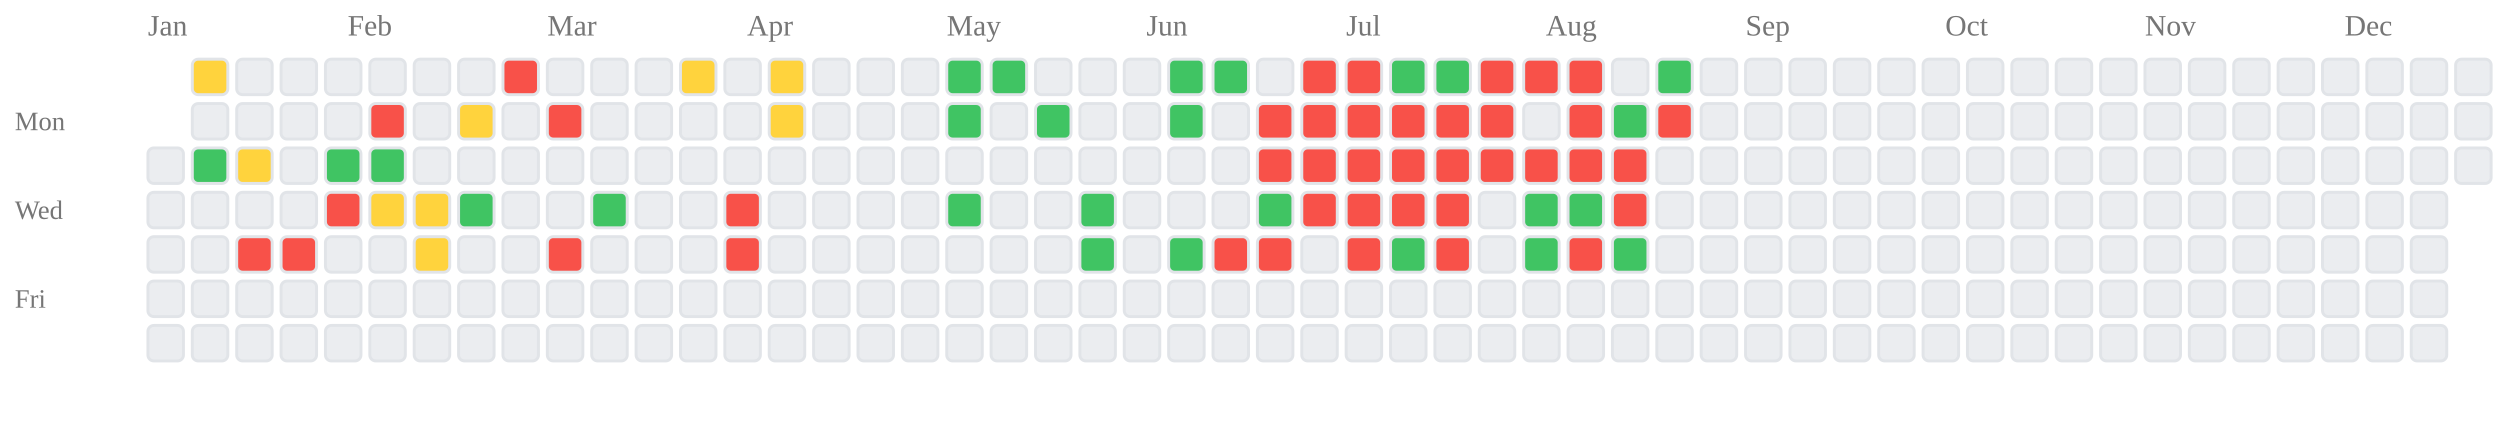
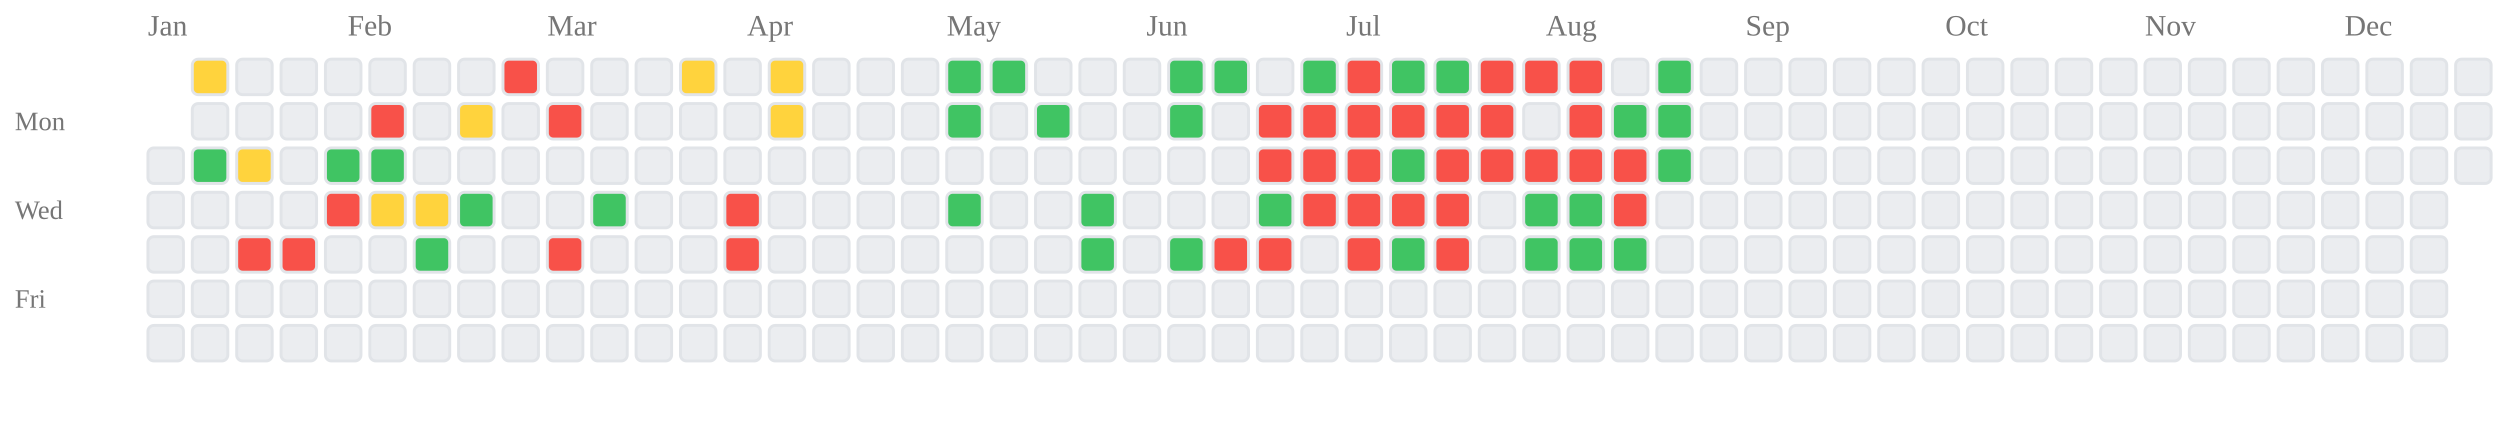
<svg xmlns="http://www.w3.org/2000/svg" width="845" height="145">
  <style>
        .month { font-size: 10px; fill: #767676; }
        .day { font-size: 9px; fill: #767676; }
        .cell { stroke: #e1e4e8; stroke-width: 1; }
        .cell-profit { fill: #40c463; }
        .cell-loss { fill: #f85149; }
        .cell-breakeven { fill: #ffd33d; }
        .cell-empty { fill: #ebedf0; }
    </style>
  <text x="50.0" y="12" class="month">Jan</text>
  <text x="117.5" y="12" class="month">Feb</text>
  <text x="185.0" y="12" class="month">Mar</text>
  <text x="252.5" y="12" class="month">Apr</text>
  <text x="320.0" y="12" class="month">May</text>
  <text x="387.5" y="12" class="month">Jun</text>
  <text x="455.0" y="12" class="month">Jul</text>
  <text x="522.5" y="12" class="month">Aug</text>
  <text x="590.0" y="12" class="month">Sep</text>
  <text x="657.5" y="12" class="month">Oct</text>
  <text x="725.0" y="12" class="month">Nov</text>
  <text x="792.5" y="12" class="month">Dec</text>
  <text x="5" y="44" class="day">Mon</text>
  <text x="5" y="74" class="day">Wed</text>
  <text x="5" y="104" class="day">Fri</text>
  <rect x="50" y="50" width="12" height="12" class="cell cell-empty" rx="2" ry="2" />
  <rect x="50" y="65" width="12" height="12" class="cell cell-empty" rx="2" ry="2" />
  <rect x="50" y="80" width="12" height="12" class="cell cell-empty" rx="2" ry="2" />
  <rect x="50" y="95" width="12" height="12" class="cell cell-empty" rx="2" ry="2" />
  <rect x="50" y="110" width="12" height="12" class="cell cell-empty" rx="2" ry="2" />
  <rect x="65" y="20" width="12" height="12" class="cell cell-breakeven" rx="2" ry="2" />
  <rect x="65" y="35" width="12" height="12" class="cell cell-empty" rx="2" ry="2" />
  <rect x="65" y="50" width="12" height="12" class="cell cell-profit" rx="2" ry="2" />
  <rect x="65" y="65" width="12" height="12" class="cell cell-empty" rx="2" ry="2" />
  <rect x="65" y="80" width="12" height="12" class="cell cell-empty" rx="2" ry="2" />
  <rect x="65" y="95" width="12" height="12" class="cell cell-empty" rx="2" ry="2" />
  <rect x="65" y="110" width="12" height="12" class="cell cell-empty" rx="2" ry="2" />
  <rect x="80" y="20" width="12" height="12" class="cell cell-empty" rx="2" ry="2" />
  <rect x="80" y="35" width="12" height="12" class="cell cell-empty" rx="2" ry="2" />
  <rect x="80" y="50" width="12" height="12" class="cell cell-breakeven" rx="2" ry="2" />
  <rect x="80" y="65" width="12" height="12" class="cell cell-empty" rx="2" ry="2" />
  <rect x="80" y="80" width="12" height="12" class="cell cell-loss" rx="2" ry="2" />
  <rect x="80" y="95" width="12" height="12" class="cell cell-empty" rx="2" ry="2" />
  <rect x="80" y="110" width="12" height="12" class="cell cell-empty" rx="2" ry="2" />
  <rect x="95" y="20" width="12" height="12" class="cell cell-empty" rx="2" ry="2" />
  <rect x="95" y="35" width="12" height="12" class="cell cell-empty" rx="2" ry="2" />
  <rect x="95" y="50" width="12" height="12" class="cell cell-empty" rx="2" ry="2" />
  <rect x="95" y="65" width="12" height="12" class="cell cell-empty" rx="2" ry="2" />
  <rect x="95" y="80" width="12" height="12" class="cell cell-loss" rx="2" ry="2" />
  <rect x="95" y="95" width="12" height="12" class="cell cell-empty" rx="2" ry="2" />
  <rect x="95" y="110" width="12" height="12" class="cell cell-empty" rx="2" ry="2" />
  <rect x="110" y="20" width="12" height="12" class="cell cell-empty" rx="2" ry="2" />
  <rect x="110" y="35" width="12" height="12" class="cell cell-empty" rx="2" ry="2" />
  <rect x="110" y="50" width="12" height="12" class="cell cell-profit" rx="2" ry="2" />
  <rect x="110" y="65" width="12" height="12" class="cell cell-loss" rx="2" ry="2" />
  <rect x="110" y="80" width="12" height="12" class="cell cell-empty" rx="2" ry="2" />
  <rect x="110" y="95" width="12" height="12" class="cell cell-empty" rx="2" ry="2" />
  <rect x="110" y="110" width="12" height="12" class="cell cell-empty" rx="2" ry="2" />
  <rect x="125" y="20" width="12" height="12" class="cell cell-empty" rx="2" ry="2" />
  <rect x="125" y="35" width="12" height="12" class="cell cell-loss" rx="2" ry="2" />
  <rect x="125" y="50" width="12" height="12" class="cell cell-profit" rx="2" ry="2" />
  <rect x="125" y="65" width="12" height="12" class="cell cell-breakeven" rx="2" ry="2" />
  <rect x="125" y="80" width="12" height="12" class="cell cell-empty" rx="2" ry="2" />
  <rect x="125" y="95" width="12" height="12" class="cell cell-empty" rx="2" ry="2" />
  <rect x="125" y="110" width="12" height="12" class="cell cell-empty" rx="2" ry="2" />
  <rect x="140" y="20" width="12" height="12" class="cell cell-empty" rx="2" ry="2" />
  <rect x="140" y="35" width="12" height="12" class="cell cell-empty" rx="2" ry="2" />
  <rect x="140" y="50" width="12" height="12" class="cell cell-empty" rx="2" ry="2" />
  <rect x="140" y="65" width="12" height="12" class="cell cell-breakeven" rx="2" ry="2" />
-   <rect x="140" y="80" width="12" height="12" class="cell cell-breakeven" rx="2" ry="2" />
+   <rect x="140" y="80" width="12" height="12" class="cell cell-profit" rx="2" ry="2" />
  <rect x="140" y="95" width="12" height="12" class="cell cell-empty" rx="2" ry="2" />
  <rect x="140" y="110" width="12" height="12" class="cell cell-empty" rx="2" ry="2" />
  <rect x="155" y="20" width="12" height="12" class="cell cell-empty" rx="2" ry="2" />
  <rect x="155" y="35" width="12" height="12" class="cell cell-breakeven" rx="2" ry="2" />
  <rect x="155" y="50" width="12" height="12" class="cell cell-empty" rx="2" ry="2" />
  <rect x="155" y="65" width="12" height="12" class="cell cell-profit" rx="2" ry="2" />
  <rect x="155" y="80" width="12" height="12" class="cell cell-empty" rx="2" ry="2" />
  <rect x="155" y="95" width="12" height="12" class="cell cell-empty" rx="2" ry="2" />
  <rect x="155" y="110" width="12" height="12" class="cell cell-empty" rx="2" ry="2" />
  <rect x="170" y="20" width="12" height="12" class="cell cell-loss" rx="2" ry="2" />
  <rect x="170" y="35" width="12" height="12" class="cell cell-empty" rx="2" ry="2" />
  <rect x="170" y="50" width="12" height="12" class="cell cell-empty" rx="2" ry="2" />
  <rect x="170" y="65" width="12" height="12" class="cell cell-empty" rx="2" ry="2" />
  <rect x="170" y="80" width="12" height="12" class="cell cell-empty" rx="2" ry="2" />
  <rect x="170" y="95" width="12" height="12" class="cell cell-empty" rx="2" ry="2" />
  <rect x="170" y="110" width="12" height="12" class="cell cell-empty" rx="2" ry="2" />
  <rect x="185" y="20" width="12" height="12" class="cell cell-empty" rx="2" ry="2" />
  <rect x="185" y="35" width="12" height="12" class="cell cell-loss" rx="2" ry="2" />
  <rect x="185" y="50" width="12" height="12" class="cell cell-empty" rx="2" ry="2" />
  <rect x="185" y="65" width="12" height="12" class="cell cell-empty" rx="2" ry="2" />
  <rect x="185" y="80" width="12" height="12" class="cell cell-loss" rx="2" ry="2" />
  <rect x="185" y="95" width="12" height="12" class="cell cell-empty" rx="2" ry="2" />
  <rect x="185" y="110" width="12" height="12" class="cell cell-empty" rx="2" ry="2" />
  <rect x="200" y="20" width="12" height="12" class="cell cell-empty" rx="2" ry="2" />
  <rect x="200" y="35" width="12" height="12" class="cell cell-empty" rx="2" ry="2" />
  <rect x="200" y="50" width="12" height="12" class="cell cell-empty" rx="2" ry="2" />
  <rect x="200" y="65" width="12" height="12" class="cell cell-profit" rx="2" ry="2" />
  <rect x="200" y="80" width="12" height="12" class="cell cell-empty" rx="2" ry="2" />
  <rect x="200" y="95" width="12" height="12" class="cell cell-empty" rx="2" ry="2" />
  <rect x="200" y="110" width="12" height="12" class="cell cell-empty" rx="2" ry="2" />
  <rect x="215" y="20" width="12" height="12" class="cell cell-empty" rx="2" ry="2" />
  <rect x="215" y="35" width="12" height="12" class="cell cell-empty" rx="2" ry="2" />
  <rect x="215" y="50" width="12" height="12" class="cell cell-empty" rx="2" ry="2" />
  <rect x="215" y="65" width="12" height="12" class="cell cell-empty" rx="2" ry="2" />
  <rect x="215" y="80" width="12" height="12" class="cell cell-empty" rx="2" ry="2" />
  <rect x="215" y="95" width="12" height="12" class="cell cell-empty" rx="2" ry="2" />
  <rect x="215" y="110" width="12" height="12" class="cell cell-empty" rx="2" ry="2" />
  <rect x="230" y="20" width="12" height="12" class="cell cell-breakeven" rx="2" ry="2" />
  <rect x="230" y="35" width="12" height="12" class="cell cell-empty" rx="2" ry="2" />
  <rect x="230" y="50" width="12" height="12" class="cell cell-empty" rx="2" ry="2" />
  <rect x="230" y="65" width="12" height="12" class="cell cell-empty" rx="2" ry="2" />
  <rect x="230" y="80" width="12" height="12" class="cell cell-empty" rx="2" ry="2" />
  <rect x="230" y="95" width="12" height="12" class="cell cell-empty" rx="2" ry="2" />
  <rect x="230" y="110" width="12" height="12" class="cell cell-empty" rx="2" ry="2" />
  <rect x="245" y="20" width="12" height="12" class="cell cell-empty" rx="2" ry="2" />
  <rect x="245" y="35" width="12" height="12" class="cell cell-empty" rx="2" ry="2" />
  <rect x="245" y="50" width="12" height="12" class="cell cell-empty" rx="2" ry="2" />
  <rect x="245" y="65" width="12" height="12" class="cell cell-loss" rx="2" ry="2" />
  <rect x="245" y="80" width="12" height="12" class="cell cell-loss" rx="2" ry="2" />
  <rect x="245" y="95" width="12" height="12" class="cell cell-empty" rx="2" ry="2" />
  <rect x="245" y="110" width="12" height="12" class="cell cell-empty" rx="2" ry="2" />
  <rect x="260" y="20" width="12" height="12" class="cell cell-breakeven" rx="2" ry="2" />
  <rect x="260" y="35" width="12" height="12" class="cell cell-breakeven" rx="2" ry="2" />
  <rect x="260" y="50" width="12" height="12" class="cell cell-empty" rx="2" ry="2" />
  <rect x="260" y="65" width="12" height="12" class="cell cell-empty" rx="2" ry="2" />
  <rect x="260" y="80" width="12" height="12" class="cell cell-empty" rx="2" ry="2" />
  <rect x="260" y="95" width="12" height="12" class="cell cell-empty" rx="2" ry="2" />
  <rect x="260" y="110" width="12" height="12" class="cell cell-empty" rx="2" ry="2" />
  <rect x="275" y="20" width="12" height="12" class="cell cell-empty" rx="2" ry="2" />
  <rect x="275" y="35" width="12" height="12" class="cell cell-empty" rx="2" ry="2" />
  <rect x="275" y="50" width="12" height="12" class="cell cell-empty" rx="2" ry="2" />
  <rect x="275" y="65" width="12" height="12" class="cell cell-empty" rx="2" ry="2" />
  <rect x="275" y="80" width="12" height="12" class="cell cell-empty" rx="2" ry="2" />
  <rect x="275" y="95" width="12" height="12" class="cell cell-empty" rx="2" ry="2" />
  <rect x="275" y="110" width="12" height="12" class="cell cell-empty" rx="2" ry="2" />
  <rect x="290" y="20" width="12" height="12" class="cell cell-empty" rx="2" ry="2" />
  <rect x="290" y="35" width="12" height="12" class="cell cell-empty" rx="2" ry="2" />
  <rect x="290" y="50" width="12" height="12" class="cell cell-empty" rx="2" ry="2" />
  <rect x="290" y="65" width="12" height="12" class="cell cell-empty" rx="2" ry="2" />
  <rect x="290" y="80" width="12" height="12" class="cell cell-empty" rx="2" ry="2" />
  <rect x="290" y="95" width="12" height="12" class="cell cell-empty" rx="2" ry="2" />
  <rect x="290" y="110" width="12" height="12" class="cell cell-empty" rx="2" ry="2" />
  <rect x="305" y="20" width="12" height="12" class="cell cell-empty" rx="2" ry="2" />
  <rect x="305" y="35" width="12" height="12" class="cell cell-empty" rx="2" ry="2" />
  <rect x="305" y="50" width="12" height="12" class="cell cell-empty" rx="2" ry="2" />
  <rect x="305" y="65" width="12" height="12" class="cell cell-empty" rx="2" ry="2" />
  <rect x="305" y="80" width="12" height="12" class="cell cell-empty" rx="2" ry="2" />
  <rect x="305" y="95" width="12" height="12" class="cell cell-empty" rx="2" ry="2" />
  <rect x="305" y="110" width="12" height="12" class="cell cell-empty" rx="2" ry="2" />
  <rect x="320" y="20" width="12" height="12" class="cell cell-profit" rx="2" ry="2" />
  <rect x="320" y="35" width="12" height="12" class="cell cell-profit" rx="2" ry="2" />
  <rect x="320" y="50" width="12" height="12" class="cell cell-empty" rx="2" ry="2" />
  <rect x="320" y="65" width="12" height="12" class="cell cell-profit" rx="2" ry="2" />
  <rect x="320" y="80" width="12" height="12" class="cell cell-empty" rx="2" ry="2" />
  <rect x="320" y="95" width="12" height="12" class="cell cell-empty" rx="2" ry="2" />
  <rect x="320" y="110" width="12" height="12" class="cell cell-empty" rx="2" ry="2" />
  <rect x="335" y="20" width="12" height="12" class="cell cell-profit" rx="2" ry="2" />
  <rect x="335" y="35" width="12" height="12" class="cell cell-empty" rx="2" ry="2" />
  <rect x="335" y="50" width="12" height="12" class="cell cell-empty" rx="2" ry="2" />
  <rect x="335" y="65" width="12" height="12" class="cell cell-empty" rx="2" ry="2" />
  <rect x="335" y="80" width="12" height="12" class="cell cell-empty" rx="2" ry="2" />
  <rect x="335" y="95" width="12" height="12" class="cell cell-empty" rx="2" ry="2" />
  <rect x="335" y="110" width="12" height="12" class="cell cell-empty" rx="2" ry="2" />
  <rect x="350" y="20" width="12" height="12" class="cell cell-empty" rx="2" ry="2" />
  <rect x="350" y="35" width="12" height="12" class="cell cell-profit" rx="2" ry="2" />
  <rect x="350" y="50" width="12" height="12" class="cell cell-empty" rx="2" ry="2" />
  <rect x="350" y="65" width="12" height="12" class="cell cell-empty" rx="2" ry="2" />
  <rect x="350" y="80" width="12" height="12" class="cell cell-empty" rx="2" ry="2" />
  <rect x="350" y="95" width="12" height="12" class="cell cell-empty" rx="2" ry="2" />
  <rect x="350" y="110" width="12" height="12" class="cell cell-empty" rx="2" ry="2" />
  <rect x="365" y="20" width="12" height="12" class="cell cell-empty" rx="2" ry="2" />
  <rect x="365" y="35" width="12" height="12" class="cell cell-empty" rx="2" ry="2" />
  <rect x="365" y="50" width="12" height="12" class="cell cell-empty" rx="2" ry="2" />
  <rect x="365" y="65" width="12" height="12" class="cell cell-profit" rx="2" ry="2" />
  <rect x="365" y="80" width="12" height="12" class="cell cell-profit" rx="2" ry="2" />
  <rect x="365" y="95" width="12" height="12" class="cell cell-empty" rx="2" ry="2" />
  <rect x="365" y="110" width="12" height="12" class="cell cell-empty" rx="2" ry="2" />
  <rect x="380" y="20" width="12" height="12" class="cell cell-empty" rx="2" ry="2" />
  <rect x="380" y="35" width="12" height="12" class="cell cell-empty" rx="2" ry="2" />
  <rect x="380" y="50" width="12" height="12" class="cell cell-empty" rx="2" ry="2" />
  <rect x="380" y="65" width="12" height="12" class="cell cell-empty" rx="2" ry="2" />
  <rect x="380" y="80" width="12" height="12" class="cell cell-empty" rx="2" ry="2" />
  <rect x="380" y="95" width="12" height="12" class="cell cell-empty" rx="2" ry="2" />
  <rect x="380" y="110" width="12" height="12" class="cell cell-empty" rx="2" ry="2" />
  <rect x="395" y="20" width="12" height="12" class="cell cell-profit" rx="2" ry="2" />
  <rect x="395" y="35" width="12" height="12" class="cell cell-profit" rx="2" ry="2" />
  <rect x="395" y="50" width="12" height="12" class="cell cell-empty" rx="2" ry="2" />
  <rect x="395" y="65" width="12" height="12" class="cell cell-empty" rx="2" ry="2" />
  <rect x="395" y="80" width="12" height="12" class="cell cell-profit" rx="2" ry="2" />
  <rect x="395" y="95" width="12" height="12" class="cell cell-empty" rx="2" ry="2" />
  <rect x="395" y="110" width="12" height="12" class="cell cell-empty" rx="2" ry="2" />
  <rect x="410" y="20" width="12" height="12" class="cell cell-profit" rx="2" ry="2" />
  <rect x="410" y="35" width="12" height="12" class="cell cell-empty" rx="2" ry="2" />
  <rect x="410" y="50" width="12" height="12" class="cell cell-empty" rx="2" ry="2" />
  <rect x="410" y="65" width="12" height="12" class="cell cell-empty" rx="2" ry="2" />
  <rect x="410" y="80" width="12" height="12" class="cell cell-loss" rx="2" ry="2" />
  <rect x="410" y="95" width="12" height="12" class="cell cell-empty" rx="2" ry="2" />
  <rect x="410" y="110" width="12" height="12" class="cell cell-empty" rx="2" ry="2" />
  <rect x="425" y="20" width="12" height="12" class="cell cell-empty" rx="2" ry="2" />
  <rect x="425" y="35" width="12" height="12" class="cell cell-loss" rx="2" ry="2" />
  <rect x="425" y="50" width="12" height="12" class="cell cell-loss" rx="2" ry="2" />
  <rect x="425" y="65" width="12" height="12" class="cell cell-profit" rx="2" ry="2" />
  <rect x="425" y="80" width="12" height="12" class="cell cell-loss" rx="2" ry="2" />
  <rect x="425" y="95" width="12" height="12" class="cell cell-empty" rx="2" ry="2" />
  <rect x="425" y="110" width="12" height="12" class="cell cell-empty" rx="2" ry="2" />
-   <rect x="440" y="20" width="12" height="12" class="cell cell-loss" rx="2" ry="2" />
+   <rect x="440" y="20" width="12" height="12" class="cell cell-profit" rx="2" ry="2" />
  <rect x="440" y="35" width="12" height="12" class="cell cell-loss" rx="2" ry="2" />
  <rect x="440" y="50" width="12" height="12" class="cell cell-loss" rx="2" ry="2" />
  <rect x="440" y="65" width="12" height="12" class="cell cell-loss" rx="2" ry="2" />
  <rect x="440" y="80" width="12" height="12" class="cell cell-empty" rx="2" ry="2" />
  <rect x="440" y="95" width="12" height="12" class="cell cell-empty" rx="2" ry="2" />
  <rect x="440" y="110" width="12" height="12" class="cell cell-empty" rx="2" ry="2" />
  <rect x="455" y="20" width="12" height="12" class="cell cell-loss" rx="2" ry="2" />
  <rect x="455" y="35" width="12" height="12" class="cell cell-loss" rx="2" ry="2" />
  <rect x="455" y="50" width="12" height="12" class="cell cell-loss" rx="2" ry="2" />
  <rect x="455" y="65" width="12" height="12" class="cell cell-loss" rx="2" ry="2" />
  <rect x="455" y="80" width="12" height="12" class="cell cell-loss" rx="2" ry="2" />
  <rect x="455" y="95" width="12" height="12" class="cell cell-empty" rx="2" ry="2" />
  <rect x="455" y="110" width="12" height="12" class="cell cell-empty" rx="2" ry="2" />
  <rect x="470" y="20" width="12" height="12" class="cell cell-profit" rx="2" ry="2" />
  <rect x="470" y="35" width="12" height="12" class="cell cell-loss" rx="2" ry="2" />
-   <rect x="470" y="50" width="12" height="12" class="cell cell-loss" rx="2" ry="2" />
+   <rect x="470" y="50" width="12" height="12" class="cell cell-profit" rx="2" ry="2" />
  <rect x="470" y="65" width="12" height="12" class="cell cell-loss" rx="2" ry="2" />
  <rect x="470" y="80" width="12" height="12" class="cell cell-profit" rx="2" ry="2" />
  <rect x="470" y="95" width="12" height="12" class="cell cell-empty" rx="2" ry="2" />
  <rect x="470" y="110" width="12" height="12" class="cell cell-empty" rx="2" ry="2" />
  <rect x="485" y="20" width="12" height="12" class="cell cell-profit" rx="2" ry="2" />
  <rect x="485" y="35" width="12" height="12" class="cell cell-loss" rx="2" ry="2" />
  <rect x="485" y="50" width="12" height="12" class="cell cell-loss" rx="2" ry="2" />
  <rect x="485" y="65" width="12" height="12" class="cell cell-loss" rx="2" ry="2" />
  <rect x="485" y="80" width="12" height="12" class="cell cell-loss" rx="2" ry="2" />
  <rect x="485" y="95" width="12" height="12" class="cell cell-empty" rx="2" ry="2" />
  <rect x="485" y="110" width="12" height="12" class="cell cell-empty" rx="2" ry="2" />
  <rect x="500" y="20" width="12" height="12" class="cell cell-loss" rx="2" ry="2" />
  <rect x="500" y="35" width="12" height="12" class="cell cell-loss" rx="2" ry="2" />
  <rect x="500" y="50" width="12" height="12" class="cell cell-loss" rx="2" ry="2" />
  <rect x="500" y="65" width="12" height="12" class="cell cell-empty" rx="2" ry="2" />
  <rect x="500" y="80" width="12" height="12" class="cell cell-empty" rx="2" ry="2" />
  <rect x="500" y="95" width="12" height="12" class="cell cell-empty" rx="2" ry="2" />
  <rect x="500" y="110" width="12" height="12" class="cell cell-empty" rx="2" ry="2" />
  <rect x="515" y="20" width="12" height="12" class="cell cell-loss" rx="2" ry="2" />
  <rect x="515" y="35" width="12" height="12" class="cell cell-empty" rx="2" ry="2" />
  <rect x="515" y="50" width="12" height="12" class="cell cell-loss" rx="2" ry="2" />
  <rect x="515" y="65" width="12" height="12" class="cell cell-profit" rx="2" ry="2" />
  <rect x="515" y="80" width="12" height="12" class="cell cell-profit" rx="2" ry="2" />
  <rect x="515" y="95" width="12" height="12" class="cell cell-empty" rx="2" ry="2" />
  <rect x="515" y="110" width="12" height="12" class="cell cell-empty" rx="2" ry="2" />
  <rect x="530" y="20" width="12" height="12" class="cell cell-loss" rx="2" ry="2" />
  <rect x="530" y="35" width="12" height="12" class="cell cell-loss" rx="2" ry="2" />
  <rect x="530" y="50" width="12" height="12" class="cell cell-loss" rx="2" ry="2" />
  <rect x="530" y="65" width="12" height="12" class="cell cell-profit" rx="2" ry="2" />
-   <rect x="530" y="80" width="12" height="12" class="cell cell-loss" rx="2" ry="2" />
+   <rect x="530" y="80" width="12" height="12" class="cell cell-profit" rx="2" ry="2" />
  <rect x="530" y="95" width="12" height="12" class="cell cell-empty" rx="2" ry="2" />
  <rect x="530" y="110" width="12" height="12" class="cell cell-empty" rx="2" ry="2" />
  <rect x="545" y="20" width="12" height="12" class="cell cell-empty" rx="2" ry="2" />
  <rect x="545" y="35" width="12" height="12" class="cell cell-profit" rx="2" ry="2" />
  <rect x="545" y="50" width="12" height="12" class="cell cell-loss" rx="2" ry="2" />
  <rect x="545" y="65" width="12" height="12" class="cell cell-loss" rx="2" ry="2" />
  <rect x="545" y="80" width="12" height="12" class="cell cell-profit" rx="2" ry="2" />
  <rect x="545" y="95" width="12" height="12" class="cell cell-empty" rx="2" ry="2" />
  <rect x="545" y="110" width="12" height="12" class="cell cell-empty" rx="2" ry="2" />
  <rect x="560" y="20" width="12" height="12" class="cell cell-profit" rx="2" ry="2" />
-   <rect x="560" y="35" width="12" height="12" class="cell cell-loss" rx="2" ry="2" />
-   <rect x="560" y="50" width="12" height="12" class="cell cell-empty" rx="2" ry="2" />
+   <rect x="560" y="35" width="12" height="12" class="cell cell-profit" rx="2" ry="2" />
+   <rect x="560" y="50" width="12" height="12" class="cell cell-profit" rx="2" ry="2" />
  <rect x="560" y="65" width="12" height="12" class="cell cell-empty" rx="2" ry="2" />
  <rect x="560" y="80" width="12" height="12" class="cell cell-empty" rx="2" ry="2" />
  <rect x="560" y="95" width="12" height="12" class="cell cell-empty" rx="2" ry="2" />
  <rect x="560" y="110" width="12" height="12" class="cell cell-empty" rx="2" ry="2" />
  <rect x="575" y="20" width="12" height="12" class="cell cell-empty" rx="2" ry="2" />
  <rect x="575" y="35" width="12" height="12" class="cell cell-empty" rx="2" ry="2" />
  <rect x="575" y="50" width="12" height="12" class="cell cell-empty" rx="2" ry="2" />
  <rect x="575" y="65" width="12" height="12" class="cell cell-empty" rx="2" ry="2" />
  <rect x="575" y="80" width="12" height="12" class="cell cell-empty" rx="2" ry="2" />
  <rect x="575" y="95" width="12" height="12" class="cell cell-empty" rx="2" ry="2" />
  <rect x="575" y="110" width="12" height="12" class="cell cell-empty" rx="2" ry="2" />
  <rect x="590" y="20" width="12" height="12" class="cell cell-empty" rx="2" ry="2" />
  <rect x="590" y="35" width="12" height="12" class="cell cell-empty" rx="2" ry="2" />
  <rect x="590" y="50" width="12" height="12" class="cell cell-empty" rx="2" ry="2" />
  <rect x="590" y="65" width="12" height="12" class="cell cell-empty" rx="2" ry="2" />
  <rect x="590" y="80" width="12" height="12" class="cell cell-empty" rx="2" ry="2" />
  <rect x="590" y="95" width="12" height="12" class="cell cell-empty" rx="2" ry="2" />
  <rect x="590" y="110" width="12" height="12" class="cell cell-empty" rx="2" ry="2" />
  <rect x="605" y="20" width="12" height="12" class="cell cell-empty" rx="2" ry="2" />
  <rect x="605" y="35" width="12" height="12" class="cell cell-empty" rx="2" ry="2" />
  <rect x="605" y="50" width="12" height="12" class="cell cell-empty" rx="2" ry="2" />
  <rect x="605" y="65" width="12" height="12" class="cell cell-empty" rx="2" ry="2" />
  <rect x="605" y="80" width="12" height="12" class="cell cell-empty" rx="2" ry="2" />
  <rect x="605" y="95" width="12" height="12" class="cell cell-empty" rx="2" ry="2" />
  <rect x="605" y="110" width="12" height="12" class="cell cell-empty" rx="2" ry="2" />
  <rect x="620" y="20" width="12" height="12" class="cell cell-empty" rx="2" ry="2" />
  <rect x="620" y="35" width="12" height="12" class="cell cell-empty" rx="2" ry="2" />
  <rect x="620" y="50" width="12" height="12" class="cell cell-empty" rx="2" ry="2" />
  <rect x="620" y="65" width="12" height="12" class="cell cell-empty" rx="2" ry="2" />
  <rect x="620" y="80" width="12" height="12" class="cell cell-empty" rx="2" ry="2" />
  <rect x="620" y="95" width="12" height="12" class="cell cell-empty" rx="2" ry="2" />
  <rect x="620" y="110" width="12" height="12" class="cell cell-empty" rx="2" ry="2" />
  <rect x="635" y="20" width="12" height="12" class="cell cell-empty" rx="2" ry="2" />
  <rect x="635" y="35" width="12" height="12" class="cell cell-empty" rx="2" ry="2" />
  <rect x="635" y="50" width="12" height="12" class="cell cell-empty" rx="2" ry="2" />
  <rect x="635" y="65" width="12" height="12" class="cell cell-empty" rx="2" ry="2" />
  <rect x="635" y="80" width="12" height="12" class="cell cell-empty" rx="2" ry="2" />
  <rect x="635" y="95" width="12" height="12" class="cell cell-empty" rx="2" ry="2" />
  <rect x="635" y="110" width="12" height="12" class="cell cell-empty" rx="2" ry="2" />
  <rect x="650" y="20" width="12" height="12" class="cell cell-empty" rx="2" ry="2" />
  <rect x="650" y="35" width="12" height="12" class="cell cell-empty" rx="2" ry="2" />
  <rect x="650" y="50" width="12" height="12" class="cell cell-empty" rx="2" ry="2" />
  <rect x="650" y="65" width="12" height="12" class="cell cell-empty" rx="2" ry="2" />
  <rect x="650" y="80" width="12" height="12" class="cell cell-empty" rx="2" ry="2" />
  <rect x="650" y="95" width="12" height="12" class="cell cell-empty" rx="2" ry="2" />
  <rect x="650" y="110" width="12" height="12" class="cell cell-empty" rx="2" ry="2" />
  <rect x="665" y="20" width="12" height="12" class="cell cell-empty" rx="2" ry="2" />
  <rect x="665" y="35" width="12" height="12" class="cell cell-empty" rx="2" ry="2" />
  <rect x="665" y="50" width="12" height="12" class="cell cell-empty" rx="2" ry="2" />
  <rect x="665" y="65" width="12" height="12" class="cell cell-empty" rx="2" ry="2" />
  <rect x="665" y="80" width="12" height="12" class="cell cell-empty" rx="2" ry="2" />
  <rect x="665" y="95" width="12" height="12" class="cell cell-empty" rx="2" ry="2" />
  <rect x="665" y="110" width="12" height="12" class="cell cell-empty" rx="2" ry="2" />
  <rect x="680" y="20" width="12" height="12" class="cell cell-empty" rx="2" ry="2" />
  <rect x="680" y="35" width="12" height="12" class="cell cell-empty" rx="2" ry="2" />
  <rect x="680" y="50" width="12" height="12" class="cell cell-empty" rx="2" ry="2" />
  <rect x="680" y="65" width="12" height="12" class="cell cell-empty" rx="2" ry="2" />
  <rect x="680" y="80" width="12" height="12" class="cell cell-empty" rx="2" ry="2" />
  <rect x="680" y="95" width="12" height="12" class="cell cell-empty" rx="2" ry="2" />
  <rect x="680" y="110" width="12" height="12" class="cell cell-empty" rx="2" ry="2" />
  <rect x="695" y="20" width="12" height="12" class="cell cell-empty" rx="2" ry="2" />
  <rect x="695" y="35" width="12" height="12" class="cell cell-empty" rx="2" ry="2" />
  <rect x="695" y="50" width="12" height="12" class="cell cell-empty" rx="2" ry="2" />
  <rect x="695" y="65" width="12" height="12" class="cell cell-empty" rx="2" ry="2" />
  <rect x="695" y="80" width="12" height="12" class="cell cell-empty" rx="2" ry="2" />
  <rect x="695" y="95" width="12" height="12" class="cell cell-empty" rx="2" ry="2" />
  <rect x="695" y="110" width="12" height="12" class="cell cell-empty" rx="2" ry="2" />
  <rect x="710" y="20" width="12" height="12" class="cell cell-empty" rx="2" ry="2" />
  <rect x="710" y="35" width="12" height="12" class="cell cell-empty" rx="2" ry="2" />
  <rect x="710" y="50" width="12" height="12" class="cell cell-empty" rx="2" ry="2" />
  <rect x="710" y="65" width="12" height="12" class="cell cell-empty" rx="2" ry="2" />
  <rect x="710" y="80" width="12" height="12" class="cell cell-empty" rx="2" ry="2" />
  <rect x="710" y="95" width="12" height="12" class="cell cell-empty" rx="2" ry="2" />
  <rect x="710" y="110" width="12" height="12" class="cell cell-empty" rx="2" ry="2" />
  <rect x="725" y="20" width="12" height="12" class="cell cell-empty" rx="2" ry="2" />
  <rect x="725" y="35" width="12" height="12" class="cell cell-empty" rx="2" ry="2" />
  <rect x="725" y="50" width="12" height="12" class="cell cell-empty" rx="2" ry="2" />
  <rect x="725" y="65" width="12" height="12" class="cell cell-empty" rx="2" ry="2" />
  <rect x="725" y="80" width="12" height="12" class="cell cell-empty" rx="2" ry="2" />
  <rect x="725" y="95" width="12" height="12" class="cell cell-empty" rx="2" ry="2" />
  <rect x="725" y="110" width="12" height="12" class="cell cell-empty" rx="2" ry="2" />
  <rect x="740" y="20" width="12" height="12" class="cell cell-empty" rx="2" ry="2" />
  <rect x="740" y="35" width="12" height="12" class="cell cell-empty" rx="2" ry="2" />
  <rect x="740" y="50" width="12" height="12" class="cell cell-empty" rx="2" ry="2" />
  <rect x="740" y="65" width="12" height="12" class="cell cell-empty" rx="2" ry="2" />
  <rect x="740" y="80" width="12" height="12" class="cell cell-empty" rx="2" ry="2" />
  <rect x="740" y="95" width="12" height="12" class="cell cell-empty" rx="2" ry="2" />
  <rect x="740" y="110" width="12" height="12" class="cell cell-empty" rx="2" ry="2" />
  <rect x="755" y="20" width="12" height="12" class="cell cell-empty" rx="2" ry="2" />
  <rect x="755" y="35" width="12" height="12" class="cell cell-empty" rx="2" ry="2" />
  <rect x="755" y="50" width="12" height="12" class="cell cell-empty" rx="2" ry="2" />
  <rect x="755" y="65" width="12" height="12" class="cell cell-empty" rx="2" ry="2" />
  <rect x="755" y="80" width="12" height="12" class="cell cell-empty" rx="2" ry="2" />
  <rect x="755" y="95" width="12" height="12" class="cell cell-empty" rx="2" ry="2" />
  <rect x="755" y="110" width="12" height="12" class="cell cell-empty" rx="2" ry="2" />
  <rect x="770" y="20" width="12" height="12" class="cell cell-empty" rx="2" ry="2" />
  <rect x="770" y="35" width="12" height="12" class="cell cell-empty" rx="2" ry="2" />
  <rect x="770" y="50" width="12" height="12" class="cell cell-empty" rx="2" ry="2" />
  <rect x="770" y="65" width="12" height="12" class="cell cell-empty" rx="2" ry="2" />
  <rect x="770" y="80" width="12" height="12" class="cell cell-empty" rx="2" ry="2" />
  <rect x="770" y="95" width="12" height="12" class="cell cell-empty" rx="2" ry="2" />
  <rect x="770" y="110" width="12" height="12" class="cell cell-empty" rx="2" ry="2" />
  <rect x="785" y="20" width="12" height="12" class="cell cell-empty" rx="2" ry="2" />
  <rect x="785" y="35" width="12" height="12" class="cell cell-empty" rx="2" ry="2" />
  <rect x="785" y="50" width="12" height="12" class="cell cell-empty" rx="2" ry="2" />
  <rect x="785" y="65" width="12" height="12" class="cell cell-empty" rx="2" ry="2" />
  <rect x="785" y="80" width="12" height="12" class="cell cell-empty" rx="2" ry="2" />
  <rect x="785" y="95" width="12" height="12" class="cell cell-empty" rx="2" ry="2" />
  <rect x="785" y="110" width="12" height="12" class="cell cell-empty" rx="2" ry="2" />
  <rect x="800" y="20" width="12" height="12" class="cell cell-empty" rx="2" ry="2" />
  <rect x="800" y="35" width="12" height="12" class="cell cell-empty" rx="2" ry="2" />
  <rect x="800" y="50" width="12" height="12" class="cell cell-empty" rx="2" ry="2" />
  <rect x="800" y="65" width="12" height="12" class="cell cell-empty" rx="2" ry="2" />
  <rect x="800" y="80" width="12" height="12" class="cell cell-empty" rx="2" ry="2" />
  <rect x="800" y="95" width="12" height="12" class="cell cell-empty" rx="2" ry="2" />
  <rect x="800" y="110" width="12" height="12" class="cell cell-empty" rx="2" ry="2" />
  <rect x="815" y="20" width="12" height="12" class="cell cell-empty" rx="2" ry="2" />
  <rect x="815" y="35" width="12" height="12" class="cell cell-empty" rx="2" ry="2" />
  <rect x="815" y="50" width="12" height="12" class="cell cell-empty" rx="2" ry="2" />
  <rect x="815" y="65" width="12" height="12" class="cell cell-empty" rx="2" ry="2" />
  <rect x="815" y="80" width="12" height="12" class="cell cell-empty" rx="2" ry="2" />
  <rect x="815" y="95" width="12" height="12" class="cell cell-empty" rx="2" ry="2" />
  <rect x="815" y="110" width="12" height="12" class="cell cell-empty" rx="2" ry="2" />
  <rect x="830" y="20" width="12" height="12" class="cell cell-empty" rx="2" ry="2" />
  <rect x="830" y="35" width="12" height="12" class="cell cell-empty" rx="2" ry="2" />
  <rect x="830" y="50" width="12" height="12" class="cell cell-empty" rx="2" ry="2" />
</svg>
